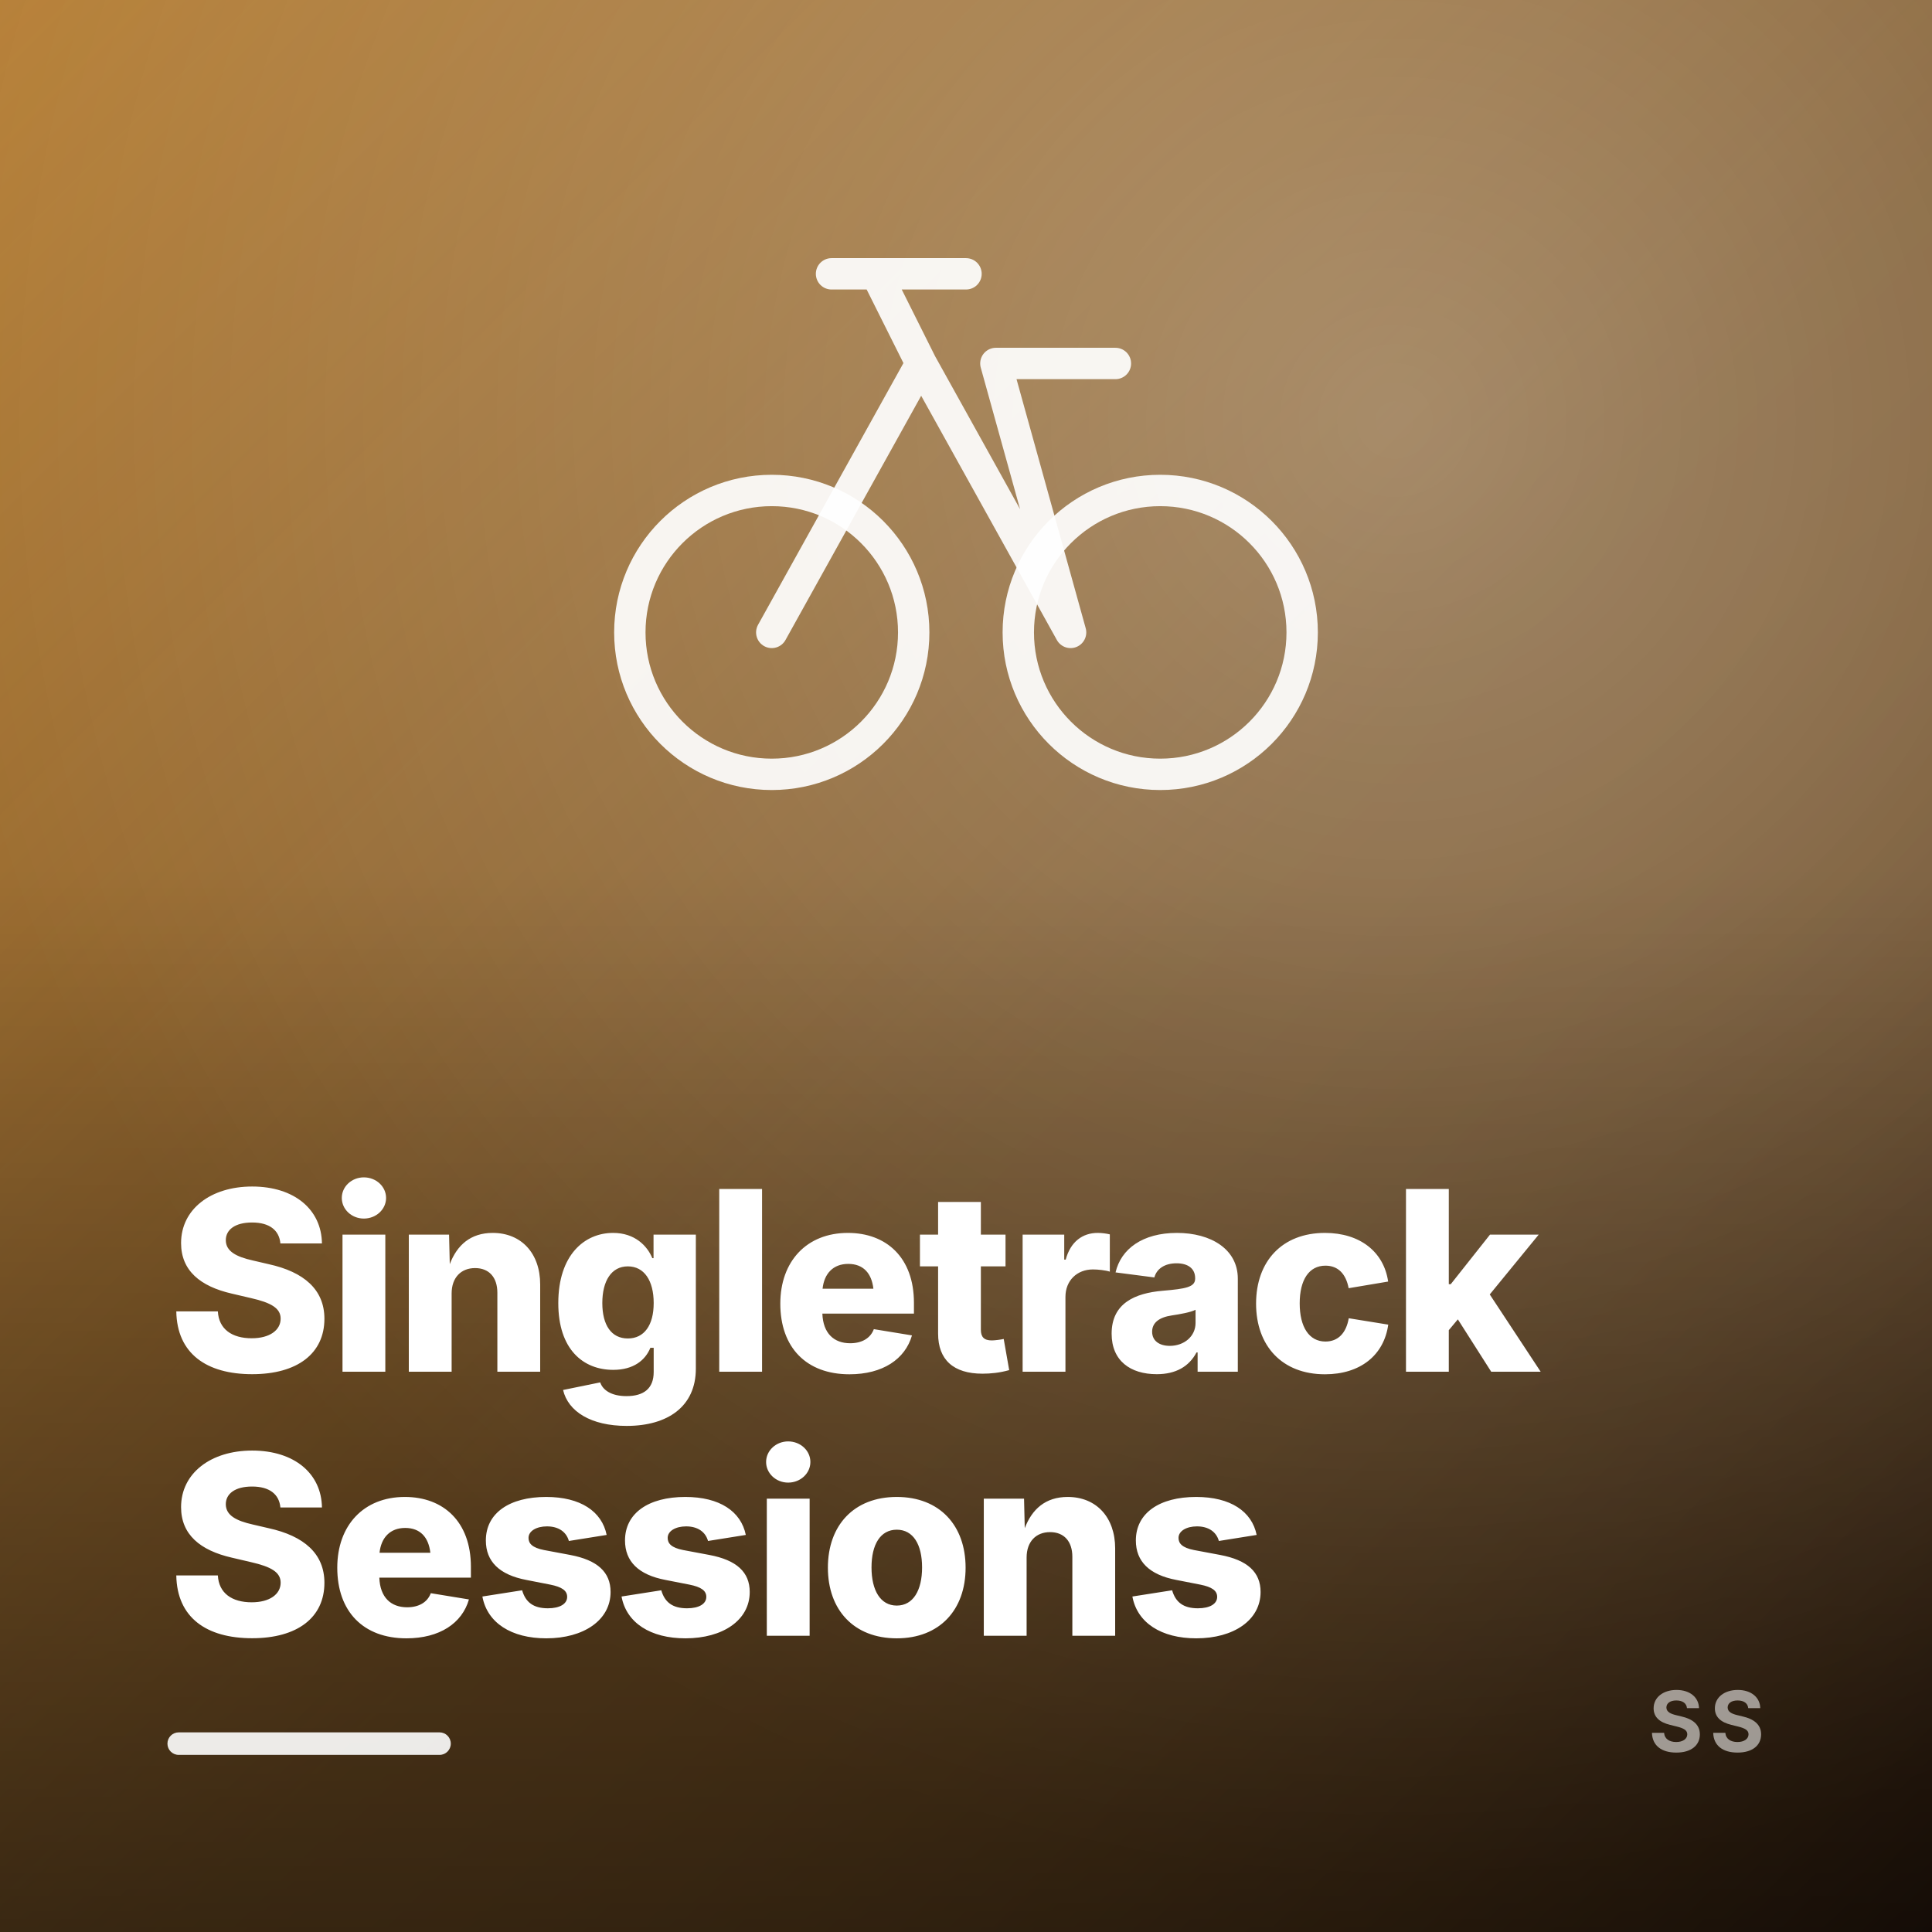
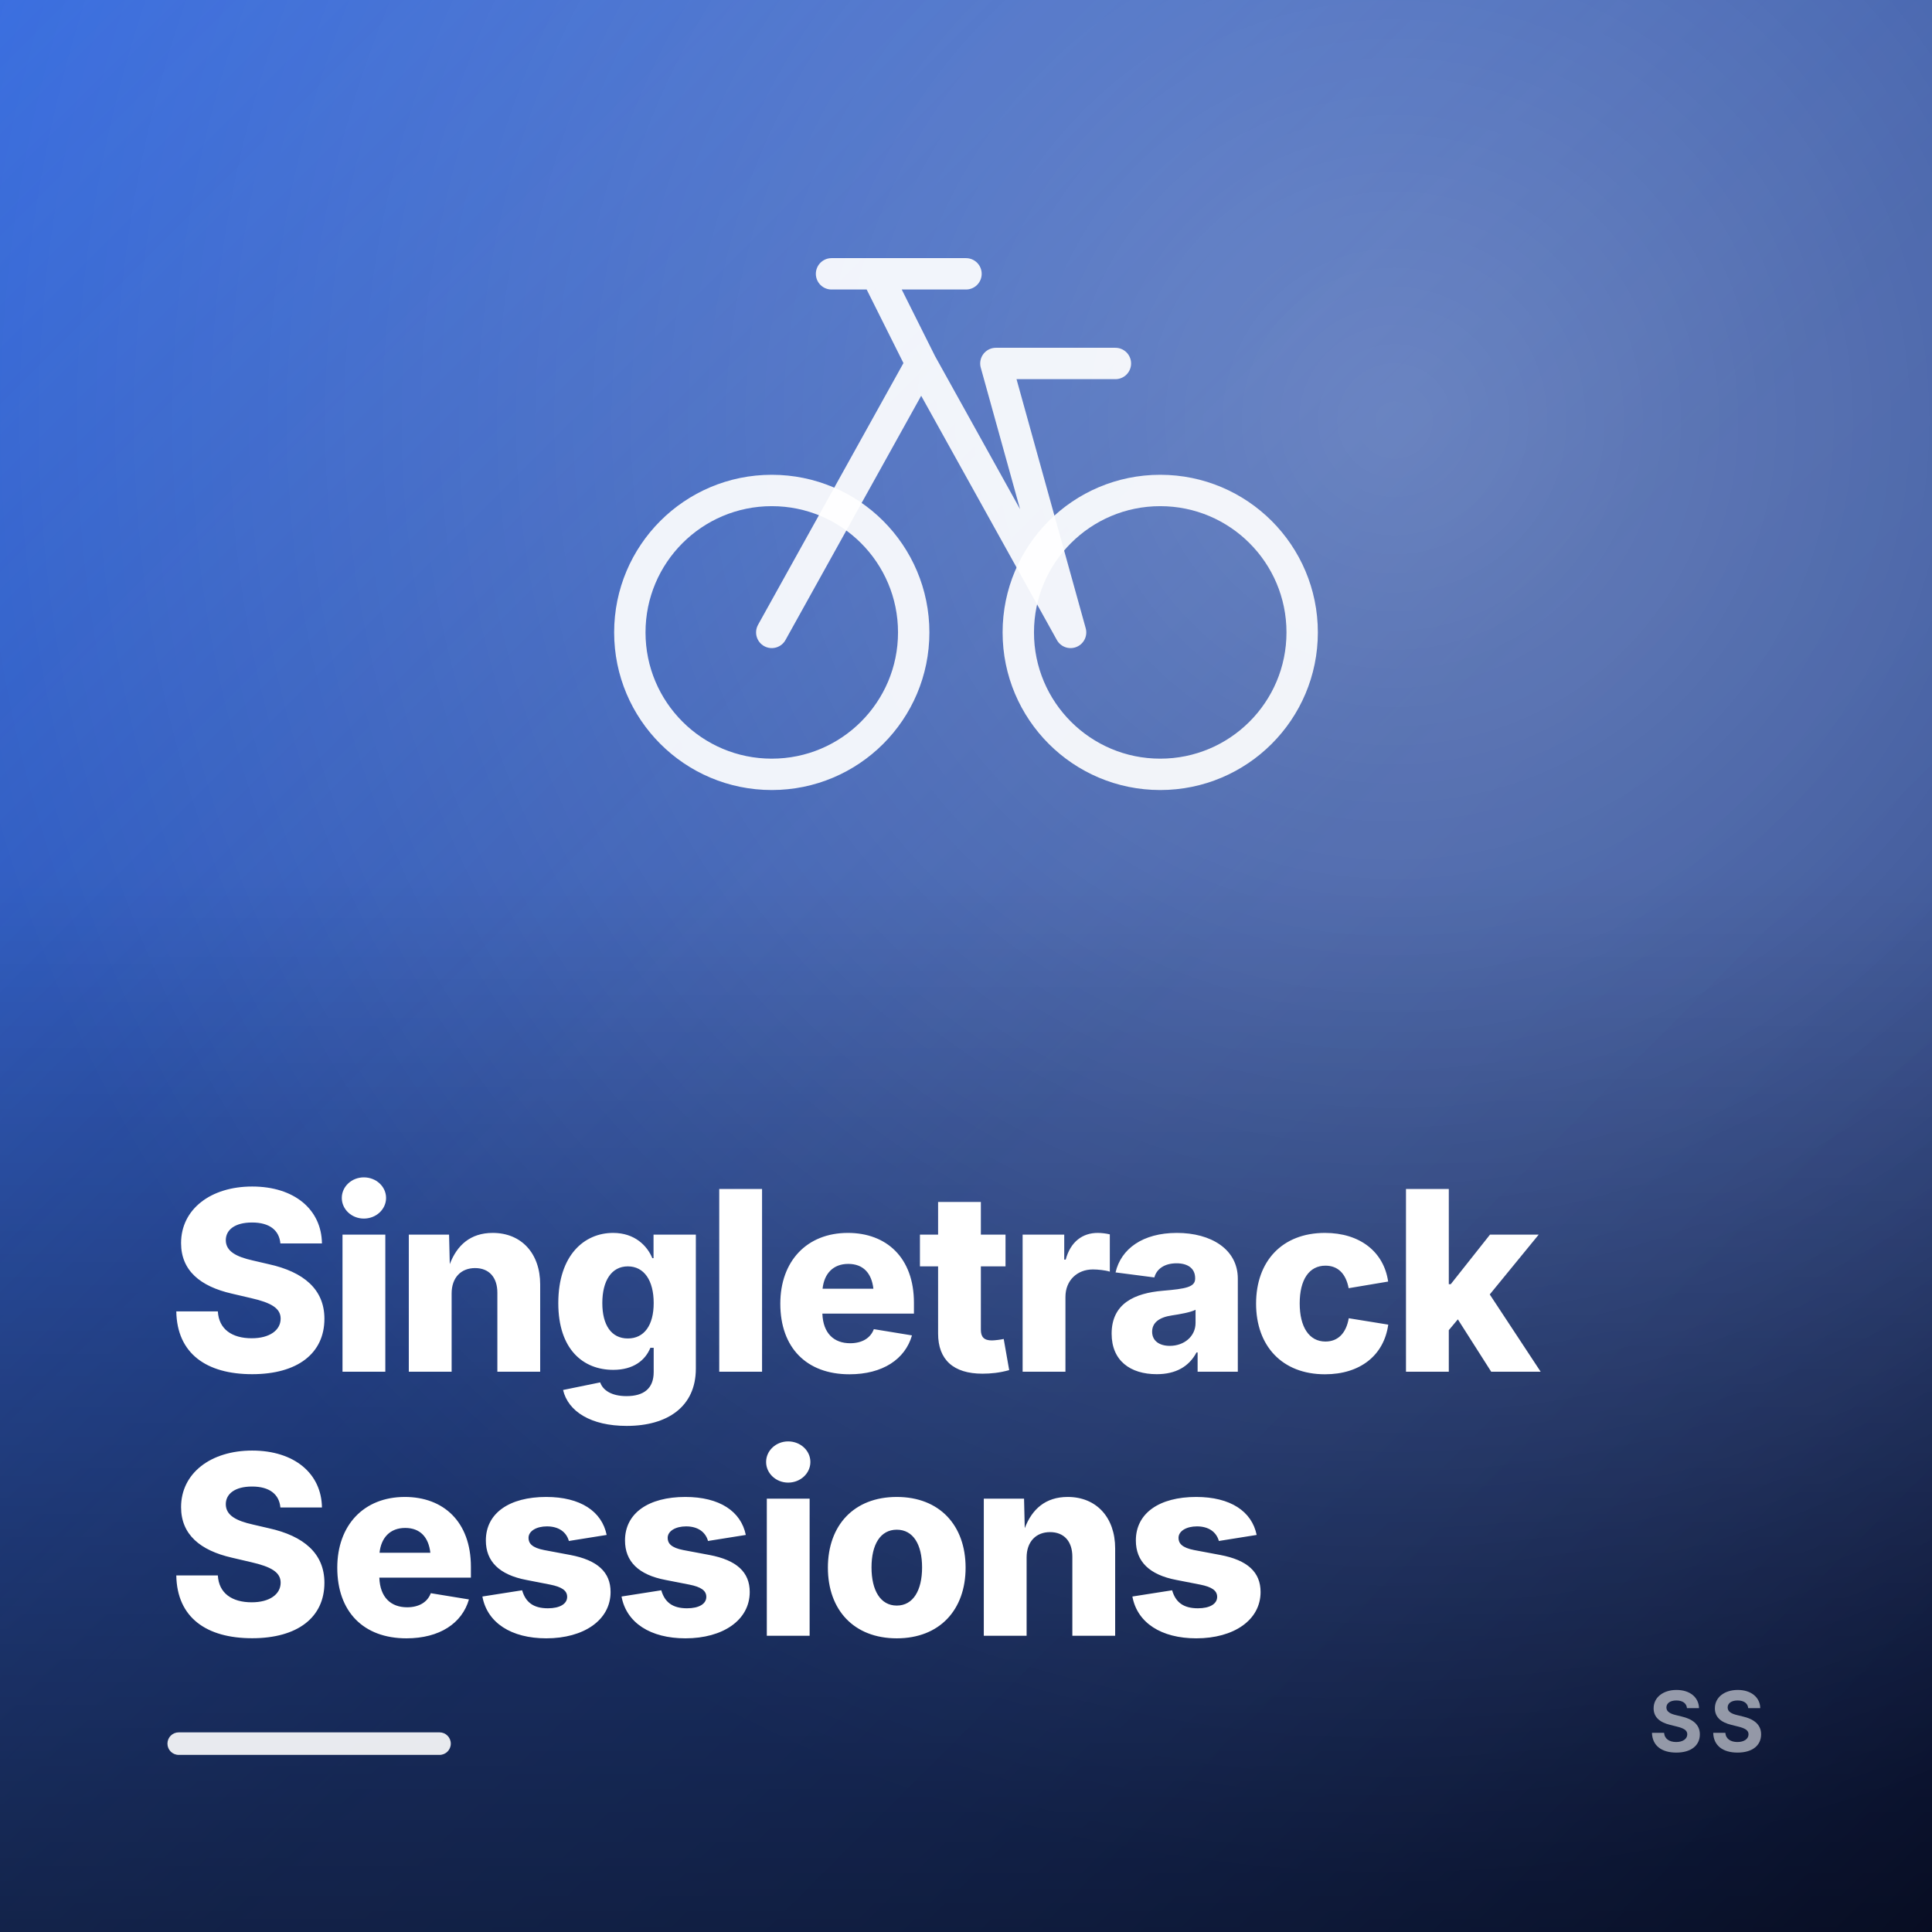
<svg xmlns="http://www.w3.org/2000/svg" viewBox="0 0 600 600" width="600" height="600" role="img" aria-label="Singletrack Sessions">
  <defs>
    <linearGradient id="bg" x1="0" y1="0" x2="1" y2="1">
-       <stop offset="0%" stop-color="#B8823A" />
-       <stop offset="55%" stop-color="#B8823A" stop-opacity="0.55" />
-       <stop offset="100%" stop-color="#2B1A0E" />
+       <stop offset="0%" stop-color="#3B6FE0" />
+       <stop offset="55%" stop-color="#3B6FE0" stop-opacity="0.55" />
+       <stop offset="100%" stop-color="#101C4A" />
    </linearGradient>
    <radialGradient id="glow" cx="0.72" cy="0.22" r="0.75">
      <stop offset="0%" stop-color="#FFFFFF" stop-opacity="0.30" />
      <stop offset="100%" stop-color="#FFFFFF" stop-opacity="0" />
    </radialGradient>
    <linearGradient id="shade" x1="0" y1="0" x2="0" y2="1">
      <stop offset="45%" stop-color="#000" stop-opacity="0" />
      <stop offset="100%" stop-color="#000" stop-opacity="0.55" />
    </linearGradient>
  </defs>
-   <rect width="600" height="600" fill="#2B1A0E" />
+   <rect width="600" height="600" fill="#101C4A" />
  <rect width="600" height="600" fill="url(#bg)" />
  <rect width="600" height="600" fill="url(#glow)" />
  <g transform="translate(300 34) scale(2.32)" fill="none" stroke="#FFFFFF" stroke-opacity="0.92" stroke-width="4.2" stroke-linecap="round" stroke-linejoin="round" color="#FFFFFF">
    <g transform="translate(-50 0)">
      <circle cx="24" cy="70" r="19" />
      <circle cx="76" cy="70" r="19" />
      <path d="M24 70 L44 34 L64 70 M44 34 L38 22 M32 22 H50 M64 70 L54 34 H70" />
    </g>
  </g>
  <rect width="600" height="600" fill="url(#shade)" />
  <text fill="#FFFFFF" font-family="Inter, Helvetica, Arial, system-ui, sans-serif" font-size="78" font-weight="800" letter-spacing="-1.5">
    <tspan x="52" y="426">Singletrack</tspan>
    <tspan x="52" y="508">Sessions</tspan>
  </text>
  <rect x="52" y="538" width="88" height="7" rx="3.5" fill="#FFFFFF" opacity="0.9" />
  <text x="548" y="544" fill="#FFFFFF" opacity="0.55" text-anchor="end" font-family="Inter, Helvetica, Arial, system-ui, sans-serif" font-size="26" font-weight="700" letter-spacing="2">SS</text>
</svg>
